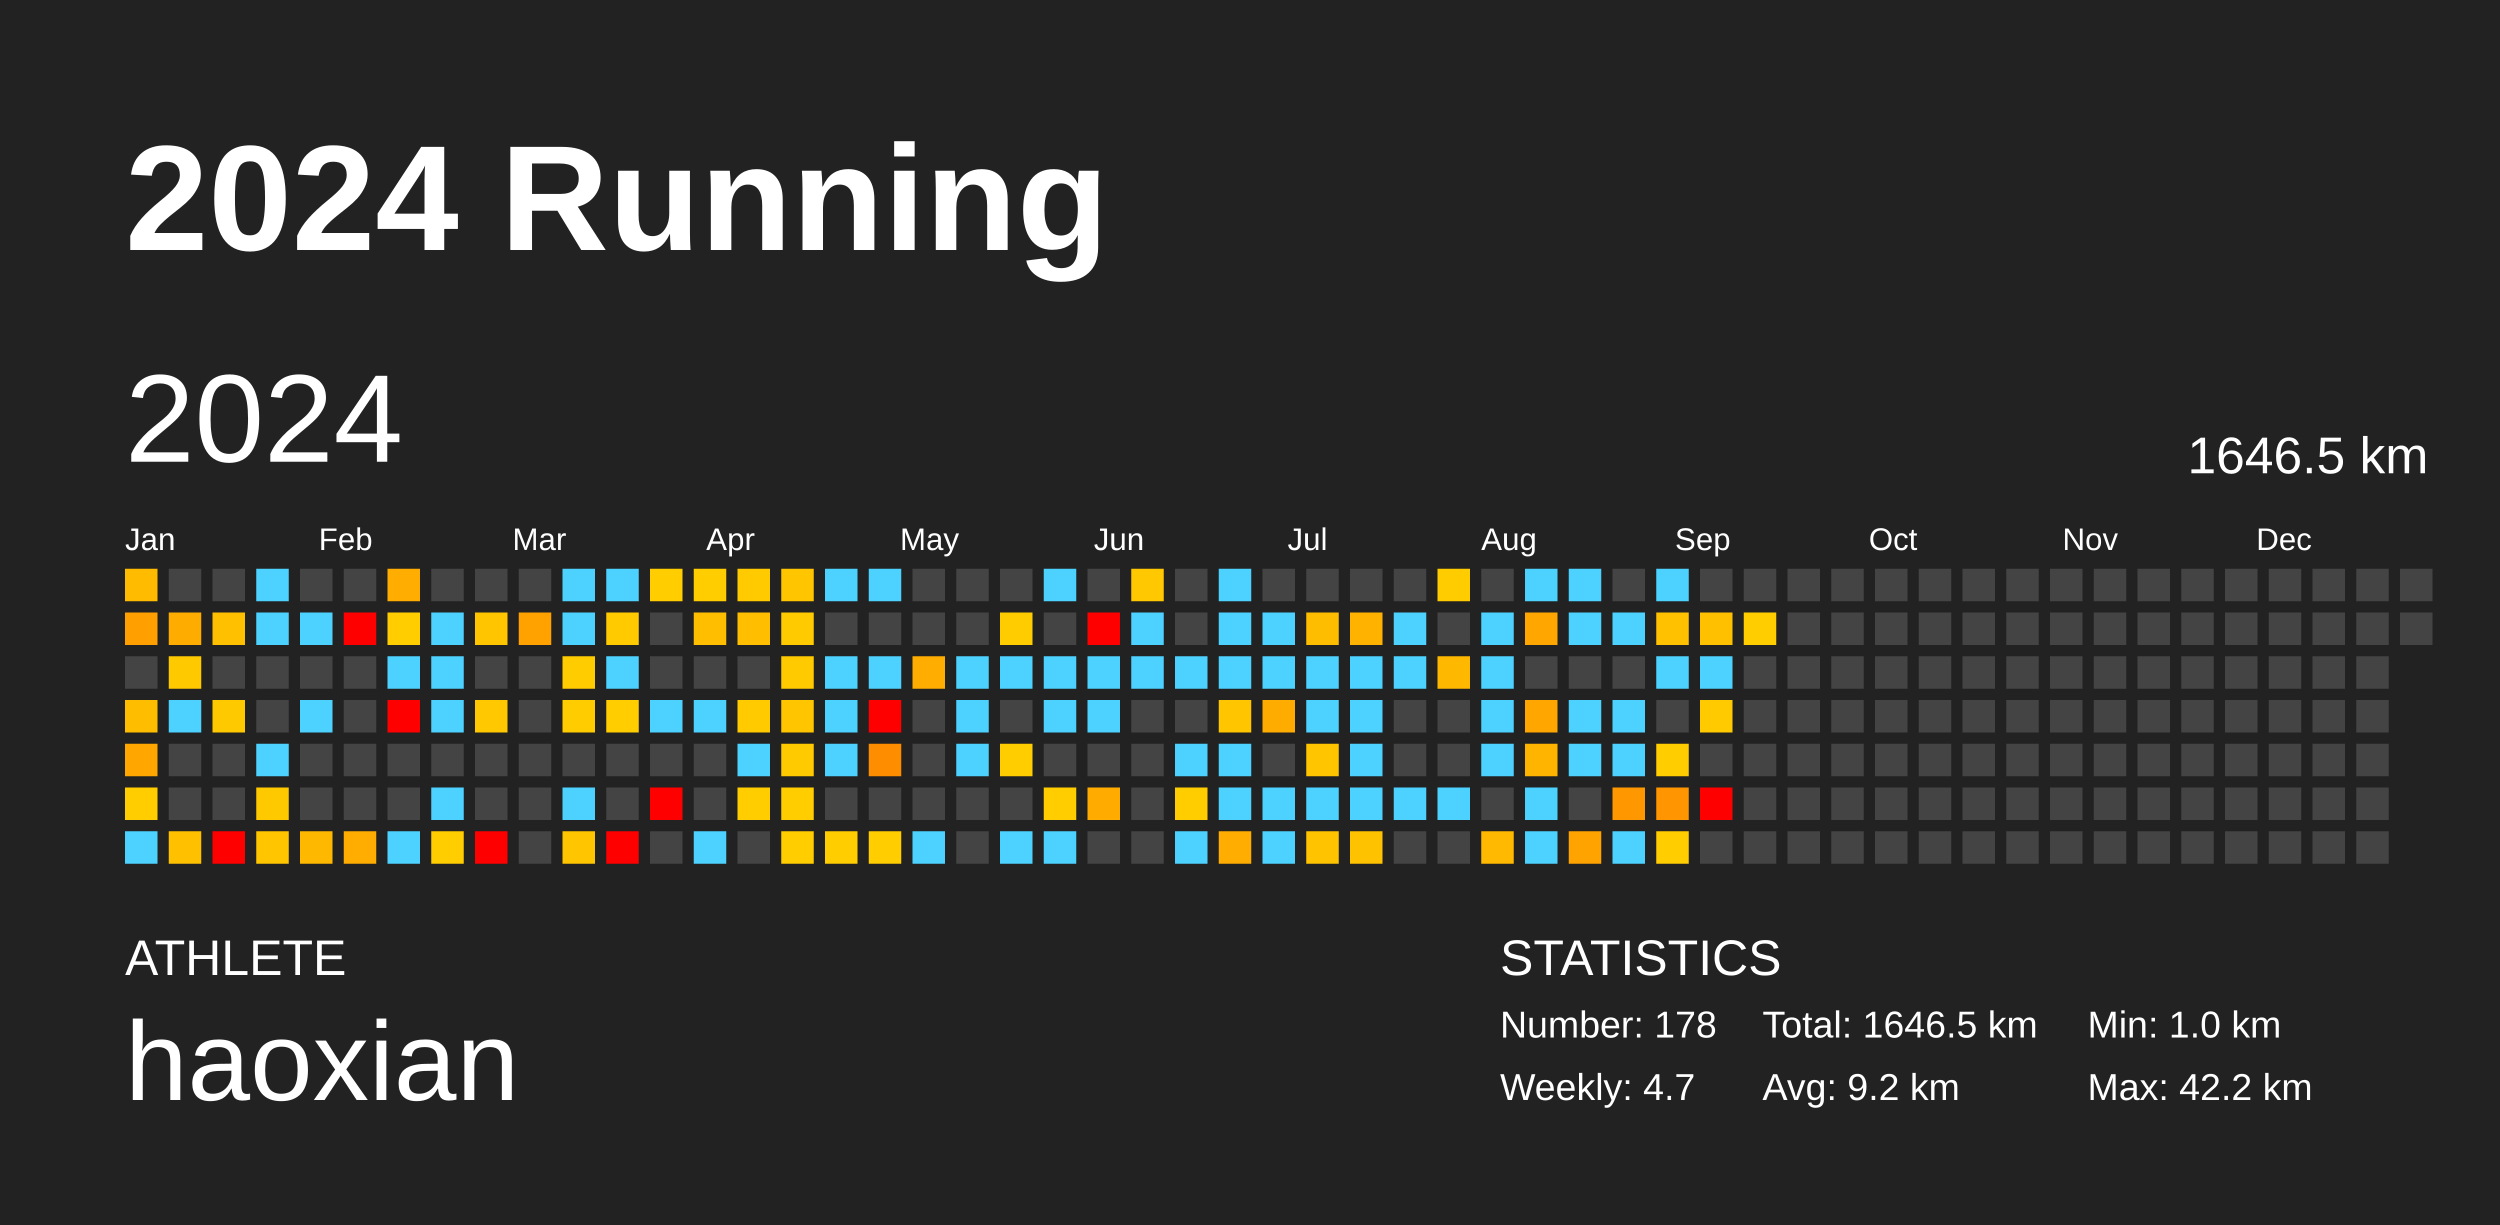
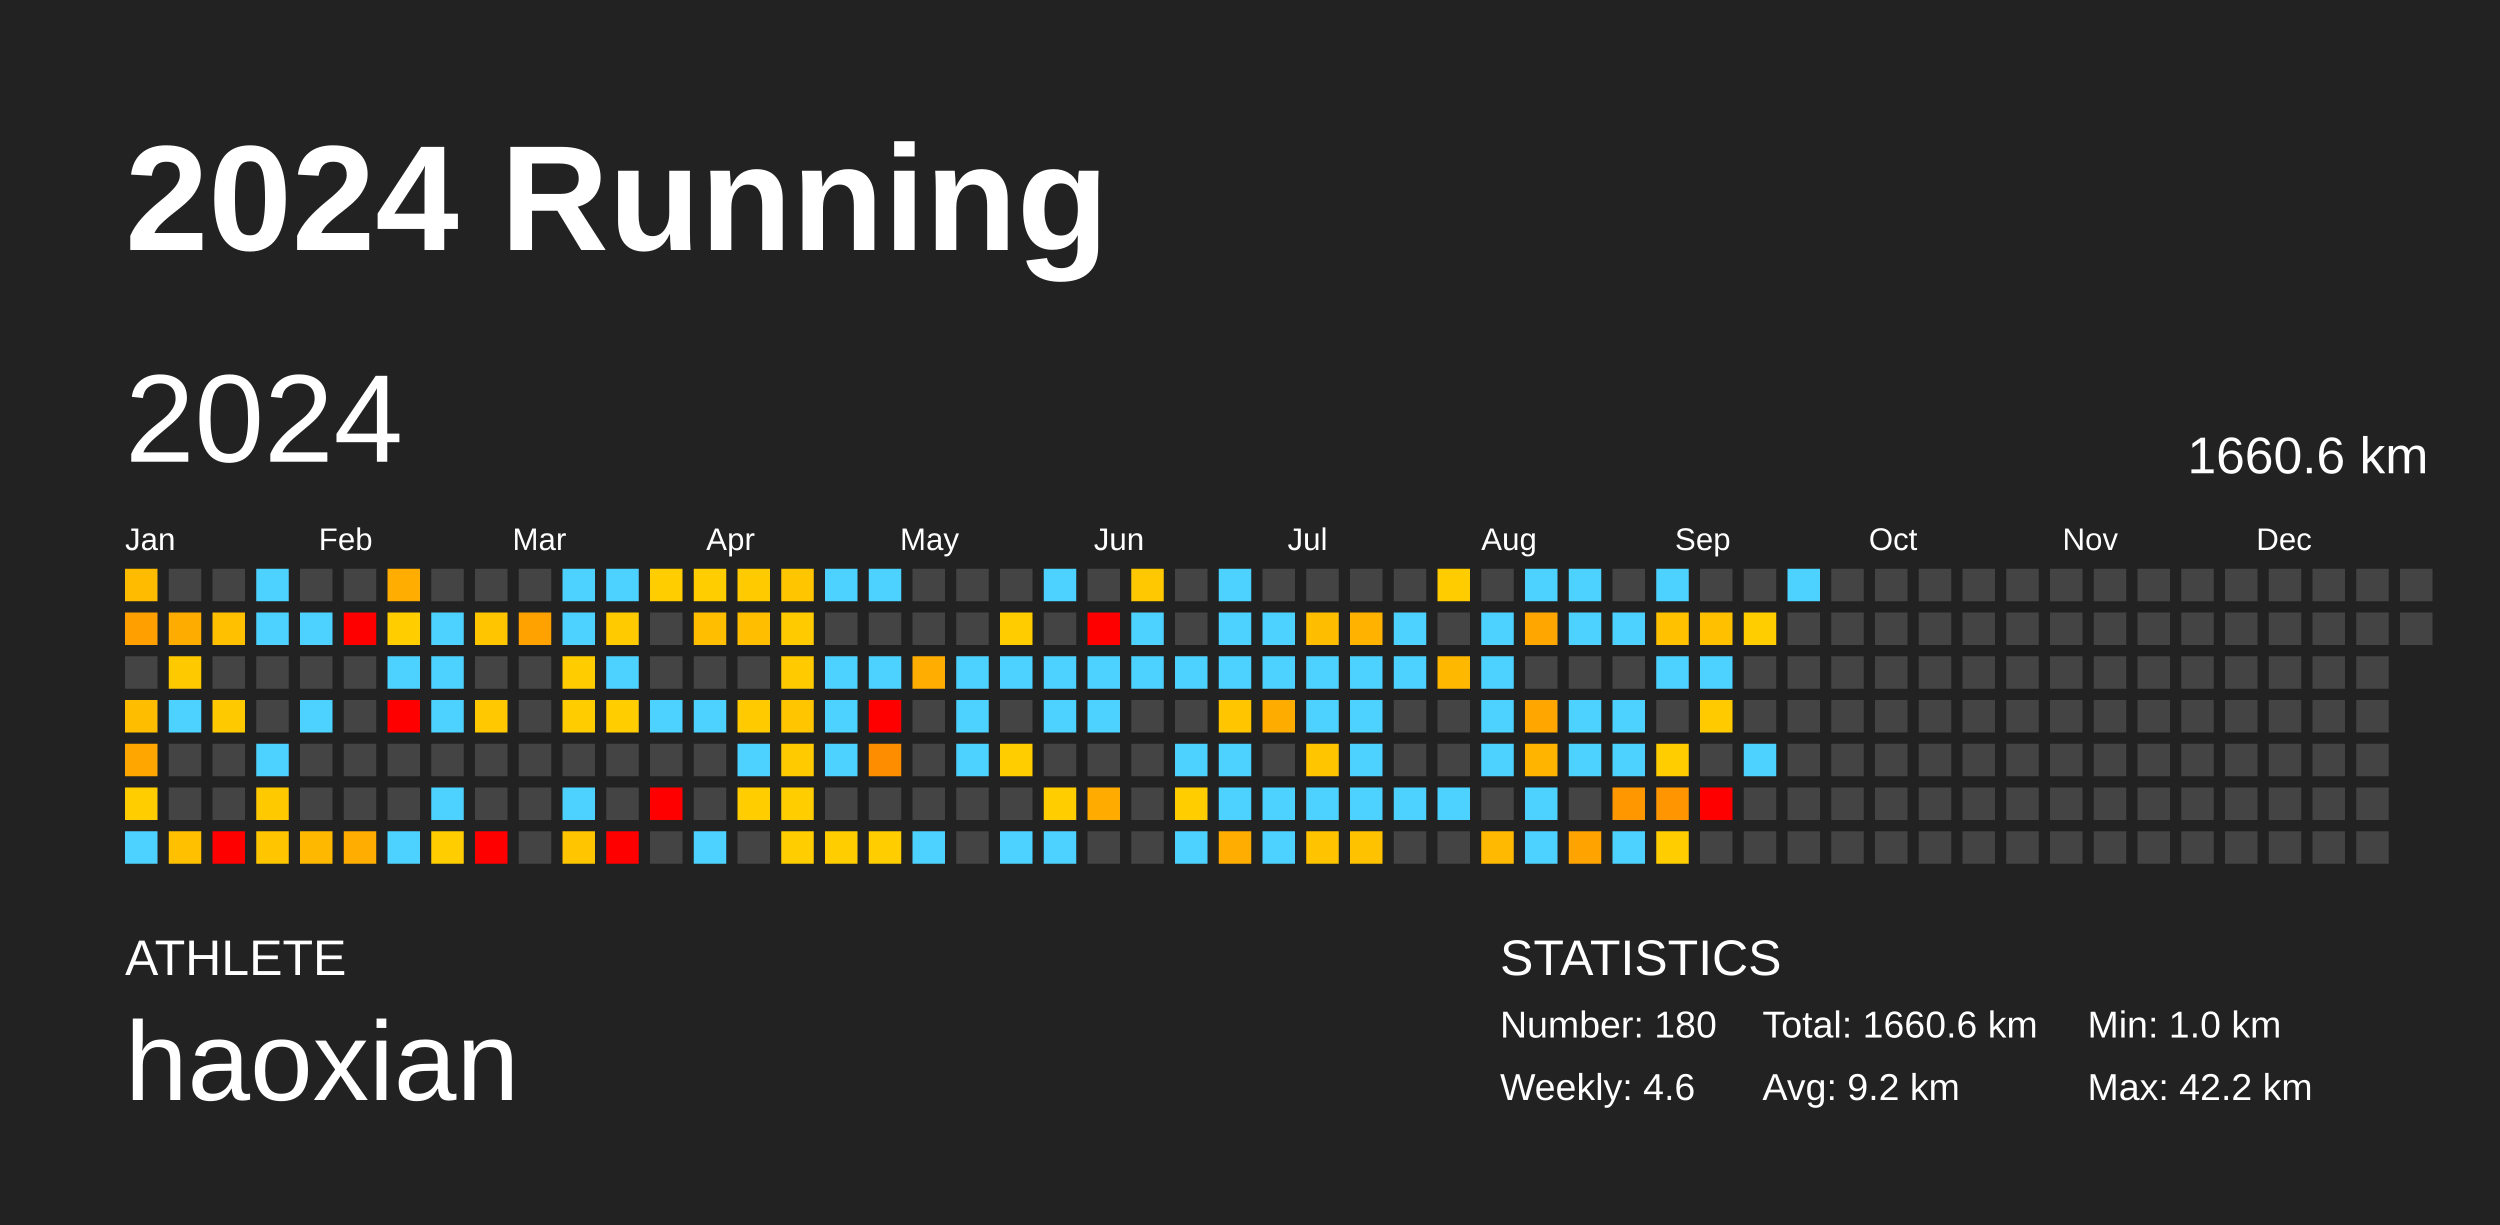
<svg xmlns="http://www.w3.org/2000/svg" baseProfile="full" height="98mm" version="1.1" viewBox="0,0,200,98" width="200mm">
  <defs />
  <rect fill="#222222" height="98" width="200" x="0" y="0" />
  <text fill="#FFFFFF" style="font-size:12px; font-family:Arial; font-weight:bold;" x="10" y="20">2024 Running</text>
  <text fill="#FFFFFF" style="font-size:4px; font-family:Arial" x="10" y="78">ATHLETE</text>
  <text fill="#FFFFFF" style="font-size:9px; font-family:Arial" x="10" y="88">haoxian</text>
  <text fill="#FFFFFF" style="font-size:4px; font-family:Arial" x="120" y="78">STATISTICS</text>
-   <text fill="#FFFFFF" style="font-size:3px; font-family:Arial" x="120" y="83">Number: 178</text>
-   <text fill="#FFFFFF" style="font-size:3px; font-family:Arial" x="120" y="88">Weekly: 4.7</text>
-   <text fill="#FFFFFF" style="font-size:3px; font-family:Arial" x="141" y="83">Total: 1646.5 km</text>
+   <text fill="#FFFFFF" style="font-size:3px; font-family:Arial" x="120" y="83">Number: 180</text>
+   <text fill="#FFFFFF" style="font-size:3px; font-family:Arial" x="120" y="88">Weekly: 4.6</text>
+   <text fill="#FFFFFF" style="font-size:3px; font-family:Arial" x="141" y="83">Total: 1660.6 km</text>
  <text fill="#FFFFFF" style="font-size:3px; font-family:Arial" x="141" y="88">Avg: 9.2 km</text>
  <text fill="#FFFFFF" style="font-size:3px; font-family:Arial" x="167" y="83">Min: 1.0 km</text>
  <text fill="#FFFFFF" style="font-size:3px; font-family:Arial" x="167" y="88">Max: 42.2 km</text>
  <text dominant-baseline="hanging" fill="#FFFFFF" style="font-size:10.0px; font-family:Arial;" x="10" y="30">2024</text>
-   <text dominant-baseline="hanging" fill="#FFFFFF" style="font-size:4.125px; font-family:Arial;" x="175" y="35">1646.5 km</text>
+   <text dominant-baseline="hanging" fill="#FFFFFF" style="font-size:4.125px; font-family:Arial;" x="175" y="35">1660.6 km</text>
  <text fill="#FFFFFF" style="font-size:2.5px; font-family:Arial" x="10.0" y="44">Jan</text>
  <text fill="#FFFFFF" style="font-size:2.5px; font-family:Arial" x="25.5" y="44">Feb</text>
  <text fill="#FFFFFF" style="font-size:2.5px; font-family:Arial" x="41.0" y="44">Mar</text>
  <text fill="#FFFFFF" style="font-size:2.5px; font-family:Arial" x="56.5" y="44">Apr</text>
  <text fill="#FFFFFF" style="font-size:2.5px; font-family:Arial" x="72.0" y="44">May</text>
  <text fill="#FFFFFF" style="font-size:2.5px; font-family:Arial" x="87.5" y="44">Jun</text>
  <text fill="#FFFFFF" style="font-size:2.5px; font-family:Arial" x="103.0" y="44">Jul</text>
  <text fill="#FFFFFF" style="font-size:2.5px; font-family:Arial" x="118.5" y="44">Aug</text>
  <text fill="#FFFFFF" style="font-size:2.5px; font-family:Arial" x="134.0" y="44">Sep</text>
  <text fill="#FFFFFF" style="font-size:2.5px; font-family:Arial" x="149.5" y="44">Oct</text>
  <text fill="#FFFFFF" style="font-size:2.5px; font-family:Arial" x="165.0" y="44">Nov</text>
  <text fill="#FFFFFF" style="font-size:2.5px; font-family:Arial" x="180.5" y="44">Dec</text>
  <rect fill="#ffbb00" height="2.6" width="2.6" x="10.0" y="45.5" />
  <rect fill="#ffa000" height="2.6" width="2.6" x="10.0" y="49.0" />
  <rect fill="#444444" height="2.6" width="2.6" x="10.0" y="52.5" />
  <rect fill="#ffbd00" height="2.6" width="2.6" x="10.0" y="56.0" />
  <rect fill="#ffa600" height="2.6" width="2.6" x="10.0" y="59.5" />
  <rect fill="#ffcd00" height="2.6" width="2.6" x="10.0" y="63.0" />
  <rect fill="#4dd2ff" height="2.6" width="2.6" x="10.0" y="66.5" />
  <rect fill="#444444" height="2.6" width="2.6" x="13.5" y="45.5" />
  <rect fill="#ffac00" height="2.6" width="2.6" x="13.5" y="49.0" />
  <rect fill="#ffc900" height="2.6" width="2.6" x="13.5" y="52.5" />
  <rect fill="#4dd2ff" height="2.6" width="2.6" x="13.5" y="56.0" />
  <rect fill="#444444" height="2.6" width="2.6" x="13.5" y="59.5" />
  <rect fill="#444444" height="2.6" width="2.6" x="13.5" y="63.0" />
  <rect fill="#ffc000" height="2.6" width="2.6" x="13.5" y="66.5" />
  <rect fill="#444444" height="2.6" width="2.6" x="17.0" y="45.5" />
  <rect fill="#ffc000" height="2.6" width="2.6" x="17.0" y="49.0" />
  <rect fill="#444444" height="2.6" width="2.6" x="17.0" y="52.5" />
  <rect fill="#ffc900" height="2.6" width="2.6" x="17.0" y="56.0" />
  <rect fill="#444444" height="2.6" width="2.6" x="17.0" y="59.5" />
  <rect fill="#444444" height="2.6" width="2.6" x="17.0" y="63.0" />
  <rect fill="red" height="2.6" width="2.6" x="17.0" y="66.5" />
  <rect fill="#4dd2ff" height="2.6" width="2.6" x="20.5" y="45.5" />
  <rect fill="#4dd2ff" height="2.6" width="2.6" x="20.5" y="49.0" />
  <rect fill="#444444" height="2.6" width="2.6" x="20.5" y="52.5" />
  <rect fill="#444444" height="2.6" width="2.6" x="20.5" y="56.0" />
  <rect fill="#4dd2ff" height="2.6" width="2.6" x="20.5" y="59.5" />
  <rect fill="#ffc900" height="2.6" width="2.6" x="20.5" y="63.0" />
  <rect fill="#ffc600" height="2.6" width="2.6" x="20.5" y="66.5" />
  <rect fill="#444444" height="2.6" width="2.6" x="24.0" y="45.5" />
  <rect fill="#4dd2ff" height="2.6" width="2.6" x="24.0" y="49.0" />
  <rect fill="#444444" height="2.6" width="2.6" x="24.0" y="52.5" />
  <rect fill="#4dd2ff" height="2.6" width="2.6" x="24.0" y="56.0" />
  <rect fill="#444444" height="2.6" width="2.6" x="24.0" y="59.5" />
  <rect fill="#444444" height="2.6" width="2.6" x="24.0" y="63.0" />
  <rect fill="#ffb800" height="2.6" width="2.6" x="24.0" y="66.5" />
  <rect fill="#444444" height="2.6" width="2.6" x="27.5" y="45.5" />
  <rect fill="red" height="2.6" width="2.6" x="27.5" y="49.0" />
  <rect fill="#444444" height="2.6" width="2.6" x="27.5" y="52.5" />
  <rect fill="#444444" height="2.6" width="2.6" x="27.5" y="56.0" />
  <rect fill="#444444" height="2.6" width="2.6" x="27.5" y="59.5" />
  <rect fill="#444444" height="2.6" width="2.6" x="27.5" y="63.0" />
  <rect fill="#ffad00" height="2.6" width="2.6" x="27.5" y="66.5" />
  <rect fill="#ffad00" height="2.6" width="2.6" x="31.0" y="45.5" />
  <rect fill="#ffcd00" height="2.6" width="2.6" x="31.0" y="49.0" />
  <rect fill="#4dd2ff" height="2.6" width="2.6" x="31.0" y="52.5" />
  <rect fill="red" height="2.6" width="2.6" x="31.0" y="56.0" />
  <rect fill="#444444" height="2.6" width="2.6" x="31.0" y="59.5" />
  <rect fill="#444444" height="2.6" width="2.6" x="31.0" y="63.0" />
  <rect fill="#4dd2ff" height="2.6" width="2.6" x="31.0" y="66.5" />
  <rect fill="#444444" height="2.6" width="2.6" x="34.5" y="45.5" />
  <rect fill="#4dd2ff" height="2.6" width="2.6" x="34.5" y="49.0" />
  <rect fill="#4dd2ff" height="2.6" width="2.6" x="34.5" y="52.5" />
  <rect fill="#4dd2ff" height="2.6" width="2.6" x="34.5" y="56.0" />
  <rect fill="#444444" height="2.6" width="2.6" x="34.5" y="59.5" />
  <rect fill="#4dd2ff" height="2.6" width="2.6" x="34.5" y="63.0" />
  <rect fill="#ffcd00" height="2.6" width="2.6" x="34.5" y="66.5" />
  <rect fill="#444444" height="2.6" width="2.6" x="38.0" y="45.5" />
  <rect fill="#ffc600" height="2.6" width="2.6" x="38.0" y="49.0" />
  <rect fill="#444444" height="2.6" width="2.6" x="38.0" y="52.5" />
  <rect fill="#ffc800" height="2.6" width="2.6" x="38.0" y="56.0" />
  <rect fill="#444444" height="2.6" width="2.6" x="38.0" y="59.5" />
  <rect fill="#444444" height="2.6" width="2.6" x="38.0" y="63.0" />
  <rect fill="red" height="2.6" width="2.6" x="38.0" y="66.5" />
  <rect fill="#444444" height="2.6" width="2.6" x="41.5" y="45.5" />
  <rect fill="#ffa200" height="2.6" width="2.6" x="41.5" y="49.0" />
  <rect fill="#444444" height="2.6" width="2.6" x="41.5" y="52.5" />
  <rect fill="#444444" height="2.6" width="2.6" x="41.5" y="56.0" />
  <rect fill="#444444" height="2.6" width="2.6" x="41.5" y="59.5" />
  <rect fill="#444444" height="2.6" width="2.6" x="41.5" y="63.0" />
  <rect fill="#444444" height="2.6" width="2.6" x="41.5" y="66.5" />
  <rect fill="#4dd2ff" height="2.6" width="2.6" x="45.0" y="45.5" />
  <rect fill="#4dd2ff" height="2.6" width="2.6" x="45.0" y="49.0" />
  <rect fill="#ffcc00" height="2.6" width="2.6" x="45.0" y="52.5" />
  <rect fill="#ffcc00" height="2.6" width="2.6" x="45.0" y="56.0" />
  <rect fill="#444444" height="2.6" width="2.6" x="45.0" y="59.5" />
  <rect fill="#4dd2ff" height="2.6" width="2.6" x="45.0" y="63.0" />
  <rect fill="#ffc600" height="2.6" width="2.6" x="45.0" y="66.5" />
  <rect fill="#4dd2ff" height="2.6" width="2.6" x="48.5" y="45.5" />
  <rect fill="#ffca00" height="2.6" width="2.6" x="48.5" y="49.0" />
  <rect fill="#4dd2ff" height="2.6" width="2.6" x="48.5" y="52.5" />
  <rect fill="#ffcd00" height="2.6" width="2.6" x="48.5" y="56.0" />
  <rect fill="#444444" height="2.6" width="2.6" x="48.5" y="59.5" />
  <rect fill="#444444" height="2.6" width="2.6" x="48.5" y="63.0" />
  <rect fill="red" height="2.6" width="2.6" x="48.5" y="66.5" />
  <rect fill="#ffcd00" height="2.6" width="2.6" x="52.0" y="45.5" />
  <rect fill="#444444" height="2.6" width="2.6" x="52.0" y="49.0" />
  <rect fill="#444444" height="2.6" width="2.6" x="52.0" y="52.5" />
  <rect fill="#4dd2ff" height="2.6" width="2.6" x="52.0" y="56.0" />
  <rect fill="#444444" height="2.6" width="2.6" x="52.0" y="59.5" />
  <rect fill="red" height="2.6" width="2.6" x="52.0" y="63.0" />
  <rect fill="#444444" height="2.6" width="2.6" x="52.0" y="66.5" />
  <rect fill="#ffcd00" height="2.6" width="2.6" x="55.5" y="45.5" />
  <rect fill="#ffbf00" height="2.6" width="2.6" x="55.5" y="49.0" />
  <rect fill="#444444" height="2.6" width="2.6" x="55.5" y="52.5" />
  <rect fill="#4dd2ff" height="2.6" width="2.6" x="55.5" y="56.0" />
  <rect fill="#444444" height="2.6" width="2.6" x="55.5" y="59.5" />
  <rect fill="#444444" height="2.6" width="2.6" x="55.5" y="63.0" />
  <rect fill="#4dd2ff" height="2.6" width="2.6" x="55.5" y="66.5" />
  <rect fill="#ffcb00" height="2.6" width="2.6" x="59.0" y="45.5" />
  <rect fill="#ffbe00" height="2.6" width="2.6" x="59.0" y="49.0" />
  <rect fill="#444444" height="2.6" width="2.6" x="59.0" y="52.5" />
  <rect fill="#ffca00" height="2.6" width="2.6" x="59.0" y="56.0" />
  <rect fill="#4dd2ff" height="2.6" width="2.6" x="59.0" y="59.5" />
  <rect fill="#ffcd00" height="2.6" width="2.6" x="59.0" y="63.0" />
  <rect fill="#444444" height="2.6" width="2.6" x="59.0" y="66.5" />
  <rect fill="#ffc600" height="2.6" width="2.6" x="62.5" y="45.5" />
  <rect fill="#ffca00" height="2.6" width="2.6" x="62.5" y="49.0" />
  <rect fill="#ffca00" height="2.6" width="2.6" x="62.5" y="52.5" />
  <rect fill="#ffc600" height="2.6" width="2.6" x="62.5" y="56.0" />
  <rect fill="#ffca00" height="2.6" width="2.6" x="62.5" y="59.5" />
  <rect fill="#ffcd00" height="2.6" width="2.6" x="62.5" y="63.0" />
  <rect fill="#ffcd00" height="2.6" width="2.6" x="62.5" y="66.5" />
  <rect fill="#4dd2ff" height="2.6" width="2.6" x="66.0" y="45.5" />
  <rect fill="#444444" height="2.6" width="2.6" x="66.0" y="49.0" />
  <rect fill="#4dd2ff" height="2.6" width="2.6" x="66.0" y="52.5" />
  <rect fill="#4dd2ff" height="2.6" width="2.6" x="66.0" y="56.0" />
  <rect fill="#4dd2ff" height="2.6" width="2.6" x="66.0" y="59.5" />
  <rect fill="#444444" height="2.6" width="2.6" x="66.0" y="63.0" />
  <rect fill="#ffcd00" height="2.6" width="2.6" x="66.0" y="66.5" />
  <rect fill="#4dd2ff" height="2.6" width="2.6" x="69.5" y="45.5" />
  <rect fill="#444444" height="2.6" width="2.6" x="69.5" y="49.0" />
  <rect fill="#4dd2ff" height="2.6" width="2.6" x="69.5" y="52.5" />
  <rect fill="red" height="2.6" width="2.6" x="69.5" y="56.0" />
  <rect fill="#ff8d00" height="2.6" width="2.6" x="69.5" y="59.5" />
  <rect fill="#444444" height="2.6" width="2.6" x="69.5" y="63.0" />
  <rect fill="#ffcd00" height="2.6" width="2.6" x="69.5" y="66.5" />
  <rect fill="#444444" height="2.6" width="2.6" x="73.0" y="45.5" />
  <rect fill="#444444" height="2.6" width="2.6" x="73.0" y="49.0" />
  <rect fill="#ffad00" height="2.6" width="2.6" x="73.0" y="52.5" />
  <rect fill="#444444" height="2.6" width="2.6" x="73.0" y="56.0" />
  <rect fill="#444444" height="2.6" width="2.6" x="73.0" y="59.5" />
  <rect fill="#444444" height="2.6" width="2.6" x="73.0" y="63.0" />
  <rect fill="#4dd2ff" height="2.6" width="2.6" x="73.0" y="66.5" />
  <rect fill="#444444" height="2.6" width="2.6" x="76.5" y="45.5" />
  <rect fill="#444444" height="2.6" width="2.6" x="76.5" y="49.0" />
  <rect fill="#4dd2ff" height="2.6" width="2.6" x="76.5" y="52.5" />
  <rect fill="#4dd2ff" height="2.6" width="2.6" x="76.5" y="56.0" />
  <rect fill="#4dd2ff" height="2.6" width="2.6" x="76.5" y="59.5" />
  <rect fill="#444444" height="2.6" width="2.6" x="76.5" y="63.0" />
  <rect fill="#444444" height="2.6" width="2.6" x="76.5" y="66.5" />
  <rect fill="#444444" height="2.6" width="2.6" x="80.0" y="45.5" />
  <rect fill="#ffcc00" height="2.6" width="2.6" x="80.0" y="49.0" />
  <rect fill="#4dd2ff" height="2.6" width="2.6" x="80.0" y="52.5" />
  <rect fill="#444444" height="2.6" width="2.6" x="80.0" y="56.0" />
  <rect fill="#ffcd00" height="2.6" width="2.6" x="80.0" y="59.5" />
  <rect fill="#444444" height="2.6" width="2.6" x="80.0" y="63.0" />
  <rect fill="#4dd2ff" height="2.6" width="2.6" x="80.0" y="66.5" />
  <rect fill="#4dd2ff" height="2.6" width="2.6" x="83.5" y="45.5" />
  <rect fill="#444444" height="2.6" width="2.6" x="83.5" y="49.0" />
  <rect fill="#4dd2ff" height="2.6" width="2.6" x="83.5" y="52.5" />
  <rect fill="#4dd2ff" height="2.6" width="2.6" x="83.5" y="56.0" />
  <rect fill="#444444" height="2.6" width="2.6" x="83.5" y="59.5" />
  <rect fill="#ffcd00" height="2.6" width="2.6" x="83.5" y="63.0" />
  <rect fill="#4dd2ff" height="2.6" width="2.6" x="83.5" y="66.5" />
  <rect fill="#444444" height="2.6" width="2.6" x="87.0" y="45.5" />
  <rect fill="red" height="2.6" width="2.6" x="87.0" y="49.0" />
  <rect fill="#4dd2ff" height="2.6" width="2.6" x="87.0" y="52.5" />
  <rect fill="#4dd2ff" height="2.6" width="2.6" x="87.0" y="56.0" />
  <rect fill="#444444" height="2.6" width="2.6" x="87.0" y="59.5" />
  <rect fill="#ffab00" height="2.6" width="2.6" x="87.0" y="63.0" />
  <rect fill="#444444" height="2.6" width="2.6" x="87.0" y="66.5" />
  <rect fill="#ffc800" height="2.6" width="2.6" x="90.5" y="45.5" />
  <rect fill="#4dd2ff" height="2.6" width="2.6" x="90.5" y="49.0" />
  <rect fill="#4dd2ff" height="2.6" width="2.6" x="90.5" y="52.5" />
  <rect fill="#444444" height="2.6" width="2.6" x="90.5" y="56.0" />
  <rect fill="#444444" height="2.6" width="2.6" x="90.5" y="59.5" />
  <rect fill="#444444" height="2.6" width="2.6" x="90.5" y="63.0" />
  <rect fill="#444444" height="2.6" width="2.6" x="90.5" y="66.5" />
  <rect fill="#444444" height="2.6" width="2.6" x="94.0" y="45.5" />
  <rect fill="#444444" height="2.6" width="2.6" x="94.0" y="49.0" />
  <rect fill="#4dd2ff" height="2.6" width="2.6" x="94.0" y="52.5" />
  <rect fill="#444444" height="2.6" width="2.6" x="94.0" y="56.0" />
  <rect fill="#4dd2ff" height="2.6" width="2.6" x="94.0" y="59.5" />
  <rect fill="#ffcd00" height="2.6" width="2.6" x="94.0" y="63.0" />
  <rect fill="#4dd2ff" height="2.6" width="2.6" x="94.0" y="66.5" />
  <rect fill="#4dd2ff" height="2.6" width="2.6" x="97.5" y="45.5" />
  <rect fill="#4dd2ff" height="2.6" width="2.6" x="97.5" y="49.0" />
  <rect fill="#4dd2ff" height="2.6" width="2.6" x="97.5" y="52.5" />
  <rect fill="#ffc600" height="2.6" width="2.6" x="97.5" y="56.0" />
  <rect fill="#4dd2ff" height="2.6" width="2.6" x="97.5" y="59.5" />
  <rect fill="#4dd2ff" height="2.6" width="2.6" x="97.5" y="63.0" />
  <rect fill="#ffad00" height="2.6" width="2.6" x="97.5" y="66.5" />
  <rect fill="#444444" height="2.6" width="2.6" x="101.0" y="45.5" />
  <rect fill="#4dd2ff" height="2.6" width="2.6" x="101.0" y="49.0" />
  <rect fill="#4dd2ff" height="2.6" width="2.6" x="101.0" y="52.5" />
  <rect fill="#ffac00" height="2.6" width="2.6" x="101.0" y="56.0" />
  <rect fill="#444444" height="2.6" width="2.6" x="101.0" y="59.5" />
  <rect fill="#4dd2ff" height="2.6" width="2.6" x="101.0" y="63.0" />
  <rect fill="#4dd2ff" height="2.6" width="2.6" x="101.0" y="66.5" />
  <rect fill="#444444" height="2.6" width="2.6" x="104.5" y="45.5" />
  <rect fill="#ffbd00" height="2.6" width="2.6" x="104.5" y="49.0" />
  <rect fill="#4dd2ff" height="2.6" width="2.6" x="104.5" y="52.5" />
  <rect fill="#4dd2ff" height="2.6" width="2.6" x="104.5" y="56.0" />
  <rect fill="#ffc600" height="2.6" width="2.6" x="104.5" y="59.5" />
  <rect fill="#4dd2ff" height="2.6" width="2.6" x="104.5" y="63.0" />
  <rect fill="#ffc300" height="2.6" width="2.6" x="104.5" y="66.5" />
  <rect fill="#444444" height="2.6" width="2.6" x="108.0" y="45.5" />
  <rect fill="#ffb200" height="2.6" width="2.6" x="108.0" y="49.0" />
  <rect fill="#4dd2ff" height="2.6" width="2.6" x="108.0" y="52.5" />
  <rect fill="#4dd2ff" height="2.6" width="2.6" x="108.0" y="56.0" />
  <rect fill="#4dd2ff" height="2.6" width="2.6" x="108.0" y="59.5" />
  <rect fill="#4dd2ff" height="2.6" width="2.6" x="108.0" y="63.0" />
  <rect fill="#ffc200" height="2.6" width="2.6" x="108.0" y="66.5" />
  <rect fill="#444444" height="2.6" width="2.6" x="111.5" y="45.5" />
  <rect fill="#4dd2ff" height="2.6" width="2.6" x="111.5" y="49.0" />
  <rect fill="#4dd2ff" height="2.6" width="2.6" x="111.5" y="52.5" />
  <rect fill="#444444" height="2.6" width="2.6" x="111.5" y="56.0" />
  <rect fill="#444444" height="2.6" width="2.6" x="111.5" y="59.5" />
  <rect fill="#4dd2ff" height="2.6" width="2.6" x="111.5" y="63.0" />
  <rect fill="#444444" height="2.6" width="2.6" x="111.5" y="66.5" />
  <rect fill="#ffcc00" height="2.6" width="2.6" x="115.0" y="45.5" />
  <rect fill="#444444" height="2.6" width="2.6" x="115.0" y="49.0" />
  <rect fill="#ffb800" height="2.6" width="2.6" x="115.0" y="52.5" />
  <rect fill="#444444" height="2.6" width="2.6" x="115.0" y="56.0" />
  <rect fill="#444444" height="2.6" width="2.6" x="115.0" y="59.5" />
  <rect fill="#4dd2ff" height="2.6" width="2.6" x="115.0" y="63.0" />
  <rect fill="#444444" height="2.6" width="2.6" x="115.0" y="66.5" />
  <rect fill="#444444" height="2.6" width="2.6" x="118.5" y="45.5" />
  <rect fill="#4dd2ff" height="2.6" width="2.6" x="118.5" y="49.0" />
  <rect fill="#4dd2ff" height="2.6" width="2.6" x="118.5" y="52.5" />
  <rect fill="#4dd2ff" height="2.6" width="2.6" x="118.5" y="56.0" />
  <rect fill="#4dd2ff" height="2.6" width="2.6" x="118.5" y="59.5" />
  <rect fill="#444444" height="2.6" width="2.6" x="118.5" y="63.0" />
  <rect fill="#ffb900" height="2.6" width="2.6" x="118.5" y="66.5" />
  <rect fill="#4dd2ff" height="2.6" width="2.6" x="122.0" y="45.5" />
  <rect fill="#ffa600" height="2.6" width="2.6" x="122.0" y="49.0" />
  <rect fill="#444444" height="2.6" width="2.6" x="122.0" y="52.5" />
  <rect fill="#ffa600" height="2.6" width="2.6" x="122.0" y="56.0" />
  <rect fill="#ffb500" height="2.6" width="2.6" x="122.0" y="59.5" />
  <rect fill="#4dd2ff" height="2.6" width="2.6" x="122.0" y="63.0" />
  <rect fill="#4dd2ff" height="2.6" width="2.6" x="122.0" y="66.5" />
  <rect fill="#4dd2ff" height="2.6" width="2.6" x="125.5" y="45.5" />
  <rect fill="#4dd2ff" height="2.6" width="2.6" x="125.5" y="49.0" />
  <rect fill="#444444" height="2.6" width="2.6" x="125.5" y="52.5" />
  <rect fill="#4dd2ff" height="2.6" width="2.6" x="125.5" y="56.0" />
  <rect fill="#4dd2ff" height="2.6" width="2.6" x="125.5" y="59.5" />
  <rect fill="#444444" height="2.6" width="2.6" x="125.5" y="63.0" />
  <rect fill="#ffa300" height="2.6" width="2.6" x="125.5" y="66.5" />
  <rect fill="#444444" height="2.6" width="2.6" x="129.0" y="45.5" />
  <rect fill="#4dd2ff" height="2.6" width="2.6" x="129.0" y="49.0" />
  <rect fill="#444444" height="2.6" width="2.6" x="129.0" y="52.5" />
  <rect fill="#4dd2ff" height="2.6" width="2.6" x="129.0" y="56.0" />
  <rect fill="#4dd2ff" height="2.6" width="2.6" x="129.0" y="59.5" />
  <rect fill="#ff9700" height="2.6" width="2.6" x="129.0" y="63.0" />
  <rect fill="#4dd2ff" height="2.6" width="2.6" x="129.0" y="66.5" />
  <rect fill="#4dd2ff" height="2.6" width="2.6" x="132.5" y="45.5" />
  <rect fill="#ffc100" height="2.6" width="2.6" x="132.5" y="49.0" />
  <rect fill="#4dd2ff" height="2.6" width="2.6" x="132.5" y="52.5" />
  <rect fill="#444444" height="2.6" width="2.6" x="132.5" y="56.0" />
  <rect fill="#ffcd00" height="2.6" width="2.6" x="132.5" y="59.5" />
  <rect fill="#ff9500" height="2.6" width="2.6" x="132.5" y="63.0" />
  <rect fill="#ffcd00" height="2.6" width="2.6" x="132.5" y="66.5" />
  <rect fill="#444444" height="2.6" width="2.6" x="136.0" y="45.5" />
  <rect fill="#ffc000" height="2.6" width="2.6" x="136.0" y="49.0" />
  <rect fill="#4dd2ff" height="2.6" width="2.6" x="136.0" y="52.5" />
  <rect fill="#ffca00" height="2.6" width="2.6" x="136.0" y="56.0" />
  <rect fill="#444444" height="2.6" width="2.6" x="136.0" y="59.5" />
  <rect fill="red" height="2.6" width="2.6" x="136.0" y="63.0" />
  <rect fill="#444444" height="2.6" width="2.6" x="136.0" y="66.5" />
  <rect fill="#444444" height="2.6" width="2.6" x="139.5" y="45.5" />
  <rect fill="#ffcd00" height="2.6" width="2.6" x="139.5" y="49.0" />
  <rect fill="#444444" height="2.6" width="2.6" x="139.5" y="52.5" />
  <rect fill="#444444" height="2.6" width="2.6" x="139.5" y="56.0" />
-   <rect fill="#444444" height="2.6" width="2.6" x="139.5" y="59.5" />
+   <rect fill="#4dd2ff" height="2.6" width="2.6" x="139.5" y="59.5" />
  <rect fill="#444444" height="2.6" width="2.6" x="139.5" y="63.0" />
  <rect fill="#444444" height="2.6" width="2.6" x="139.5" y="66.5" />
-   <rect fill="#444444" height="2.6" width="2.6" x="143.0" y="45.5" />
+   <rect fill="#4dd2ff" height="2.6" width="2.6" x="143.0" y="45.5" />
  <rect fill="#444444" height="2.6" width="2.6" x="143.0" y="49.0" />
  <rect fill="#444444" height="2.6" width="2.6" x="143.0" y="52.5" />
  <rect fill="#444444" height="2.6" width="2.6" x="143.0" y="56.0" />
  <rect fill="#444444" height="2.6" width="2.6" x="143.0" y="59.5" />
  <rect fill="#444444" height="2.6" width="2.6" x="143.0" y="63.0" />
  <rect fill="#444444" height="2.6" width="2.6" x="143.0" y="66.5" />
  <rect fill="#444444" height="2.6" width="2.6" x="146.5" y="45.5" />
  <rect fill="#444444" height="2.6" width="2.6" x="146.5" y="49.0" />
  <rect fill="#444444" height="2.6" width="2.6" x="146.5" y="52.5" />
  <rect fill="#444444" height="2.6" width="2.6" x="146.5" y="56.0" />
  <rect fill="#444444" height="2.6" width="2.6" x="146.5" y="59.5" />
  <rect fill="#444444" height="2.6" width="2.6" x="146.5" y="63.0" />
  <rect fill="#444444" height="2.6" width="2.6" x="146.5" y="66.5" />
  <rect fill="#444444" height="2.6" width="2.6" x="150.0" y="45.5" />
  <rect fill="#444444" height="2.6" width="2.6" x="150.0" y="49.0" />
  <rect fill="#444444" height="2.6" width="2.6" x="150.0" y="52.5" />
  <rect fill="#444444" height="2.6" width="2.6" x="150.0" y="56.0" />
  <rect fill="#444444" height="2.6" width="2.6" x="150.0" y="59.5" />
  <rect fill="#444444" height="2.6" width="2.6" x="150.0" y="63.0" />
  <rect fill="#444444" height="2.6" width="2.6" x="150.0" y="66.5" />
  <rect fill="#444444" height="2.6" width="2.6" x="153.5" y="45.5" />
  <rect fill="#444444" height="2.6" width="2.6" x="153.5" y="49.0" />
  <rect fill="#444444" height="2.6" width="2.6" x="153.5" y="52.5" />
  <rect fill="#444444" height="2.6" width="2.6" x="153.5" y="56.0" />
  <rect fill="#444444" height="2.6" width="2.6" x="153.5" y="59.5" />
  <rect fill="#444444" height="2.6" width="2.6" x="153.5" y="63.0" />
  <rect fill="#444444" height="2.6" width="2.6" x="153.5" y="66.5" />
  <rect fill="#444444" height="2.6" width="2.6" x="157.0" y="45.5" />
  <rect fill="#444444" height="2.6" width="2.6" x="157.0" y="49.0" />
  <rect fill="#444444" height="2.6" width="2.6" x="157.0" y="52.5" />
  <rect fill="#444444" height="2.6" width="2.6" x="157.0" y="56.0" />
  <rect fill="#444444" height="2.6" width="2.6" x="157.0" y="59.5" />
  <rect fill="#444444" height="2.6" width="2.6" x="157.0" y="63.0" />
  <rect fill="#444444" height="2.6" width="2.6" x="157.0" y="66.5" />
  <rect fill="#444444" height="2.6" width="2.6" x="160.5" y="45.5" />
  <rect fill="#444444" height="2.6" width="2.6" x="160.5" y="49.0" />
  <rect fill="#444444" height="2.6" width="2.6" x="160.5" y="52.5" />
  <rect fill="#444444" height="2.6" width="2.6" x="160.5" y="56.0" />
  <rect fill="#444444" height="2.6" width="2.6" x="160.5" y="59.5" />
  <rect fill="#444444" height="2.6" width="2.6" x="160.5" y="63.0" />
  <rect fill="#444444" height="2.6" width="2.6" x="160.5" y="66.5" />
  <rect fill="#444444" height="2.6" width="2.6" x="164.0" y="45.5" />
  <rect fill="#444444" height="2.6" width="2.6" x="164.0" y="49.0" />
  <rect fill="#444444" height="2.6" width="2.6" x="164.0" y="52.5" />
  <rect fill="#444444" height="2.6" width="2.6" x="164.0" y="56.0" />
  <rect fill="#444444" height="2.6" width="2.6" x="164.0" y="59.5" />
  <rect fill="#444444" height="2.6" width="2.6" x="164.0" y="63.0" />
  <rect fill="#444444" height="2.6" width="2.6" x="164.0" y="66.5" />
  <rect fill="#444444" height="2.6" width="2.6" x="167.5" y="45.5" />
  <rect fill="#444444" height="2.6" width="2.6" x="167.5" y="49.0" />
  <rect fill="#444444" height="2.6" width="2.6" x="167.5" y="52.5" />
  <rect fill="#444444" height="2.6" width="2.6" x="167.5" y="56.0" />
  <rect fill="#444444" height="2.6" width="2.6" x="167.5" y="59.5" />
  <rect fill="#444444" height="2.6" width="2.6" x="167.5" y="63.0" />
  <rect fill="#444444" height="2.6" width="2.6" x="167.5" y="66.5" />
  <rect fill="#444444" height="2.6" width="2.6" x="171.0" y="45.5" />
  <rect fill="#444444" height="2.6" width="2.6" x="171.0" y="49.0" />
  <rect fill="#444444" height="2.6" width="2.6" x="171.0" y="52.5" />
  <rect fill="#444444" height="2.6" width="2.6" x="171.0" y="56.0" />
  <rect fill="#444444" height="2.6" width="2.6" x="171.0" y="59.5" />
  <rect fill="#444444" height="2.6" width="2.6" x="171.0" y="63.0" />
  <rect fill="#444444" height="2.6" width="2.6" x="171.0" y="66.5" />
  <rect fill="#444444" height="2.6" width="2.6" x="174.5" y="45.5" />
  <rect fill="#444444" height="2.6" width="2.6" x="174.5" y="49.0" />
  <rect fill="#444444" height="2.6" width="2.6" x="174.5" y="52.5" />
  <rect fill="#444444" height="2.6" width="2.6" x="174.5" y="56.0" />
  <rect fill="#444444" height="2.6" width="2.6" x="174.5" y="59.5" />
  <rect fill="#444444" height="2.6" width="2.6" x="174.5" y="63.0" />
  <rect fill="#444444" height="2.6" width="2.6" x="174.5" y="66.5" />
  <rect fill="#444444" height="2.6" width="2.6" x="178.0" y="45.5" />
  <rect fill="#444444" height="2.6" width="2.6" x="178.0" y="49.0" />
  <rect fill="#444444" height="2.6" width="2.6" x="178.0" y="52.5" />
  <rect fill="#444444" height="2.6" width="2.6" x="178.0" y="56.0" />
  <rect fill="#444444" height="2.6" width="2.6" x="178.0" y="59.5" />
  <rect fill="#444444" height="2.6" width="2.6" x="178.0" y="63.0" />
  <rect fill="#444444" height="2.6" width="2.6" x="178.0" y="66.5" />
  <rect fill="#444444" height="2.6" width="2.6" x="181.5" y="45.5" />
  <rect fill="#444444" height="2.6" width="2.6" x="181.5" y="49.0" />
  <rect fill="#444444" height="2.6" width="2.6" x="181.5" y="52.5" />
  <rect fill="#444444" height="2.6" width="2.6" x="181.5" y="56.0" />
  <rect fill="#444444" height="2.6" width="2.6" x="181.5" y="59.5" />
  <rect fill="#444444" height="2.6" width="2.6" x="181.5" y="63.0" />
  <rect fill="#444444" height="2.6" width="2.6" x="181.5" y="66.5" />
  <rect fill="#444444" height="2.6" width="2.6" x="185.0" y="45.5" />
  <rect fill="#444444" height="2.6" width="2.6" x="185.0" y="49.0" />
  <rect fill="#444444" height="2.6" width="2.6" x="185.0" y="52.5" />
  <rect fill="#444444" height="2.6" width="2.6" x="185.0" y="56.0" />
  <rect fill="#444444" height="2.6" width="2.6" x="185.0" y="59.5" />
  <rect fill="#444444" height="2.6" width="2.6" x="185.0" y="63.0" />
  <rect fill="#444444" height="2.6" width="2.6" x="185.0" y="66.5" />
  <rect fill="#444444" height="2.6" width="2.6" x="188.5" y="45.5" />
  <rect fill="#444444" height="2.6" width="2.6" x="188.5" y="49.0" />
  <rect fill="#444444" height="2.6" width="2.6" x="188.5" y="52.5" />
  <rect fill="#444444" height="2.6" width="2.6" x="188.5" y="56.0" />
  <rect fill="#444444" height="2.6" width="2.6" x="188.5" y="59.5" />
  <rect fill="#444444" height="2.6" width="2.6" x="188.5" y="63.0" />
  <rect fill="#444444" height="2.6" width="2.6" x="188.5" y="66.5" />
  <rect fill="#444444" height="2.6" width="2.6" x="192.0" y="45.5" />
  <rect fill="#444444" height="2.6" width="2.6" x="192.0" y="49.0" />
</svg>
